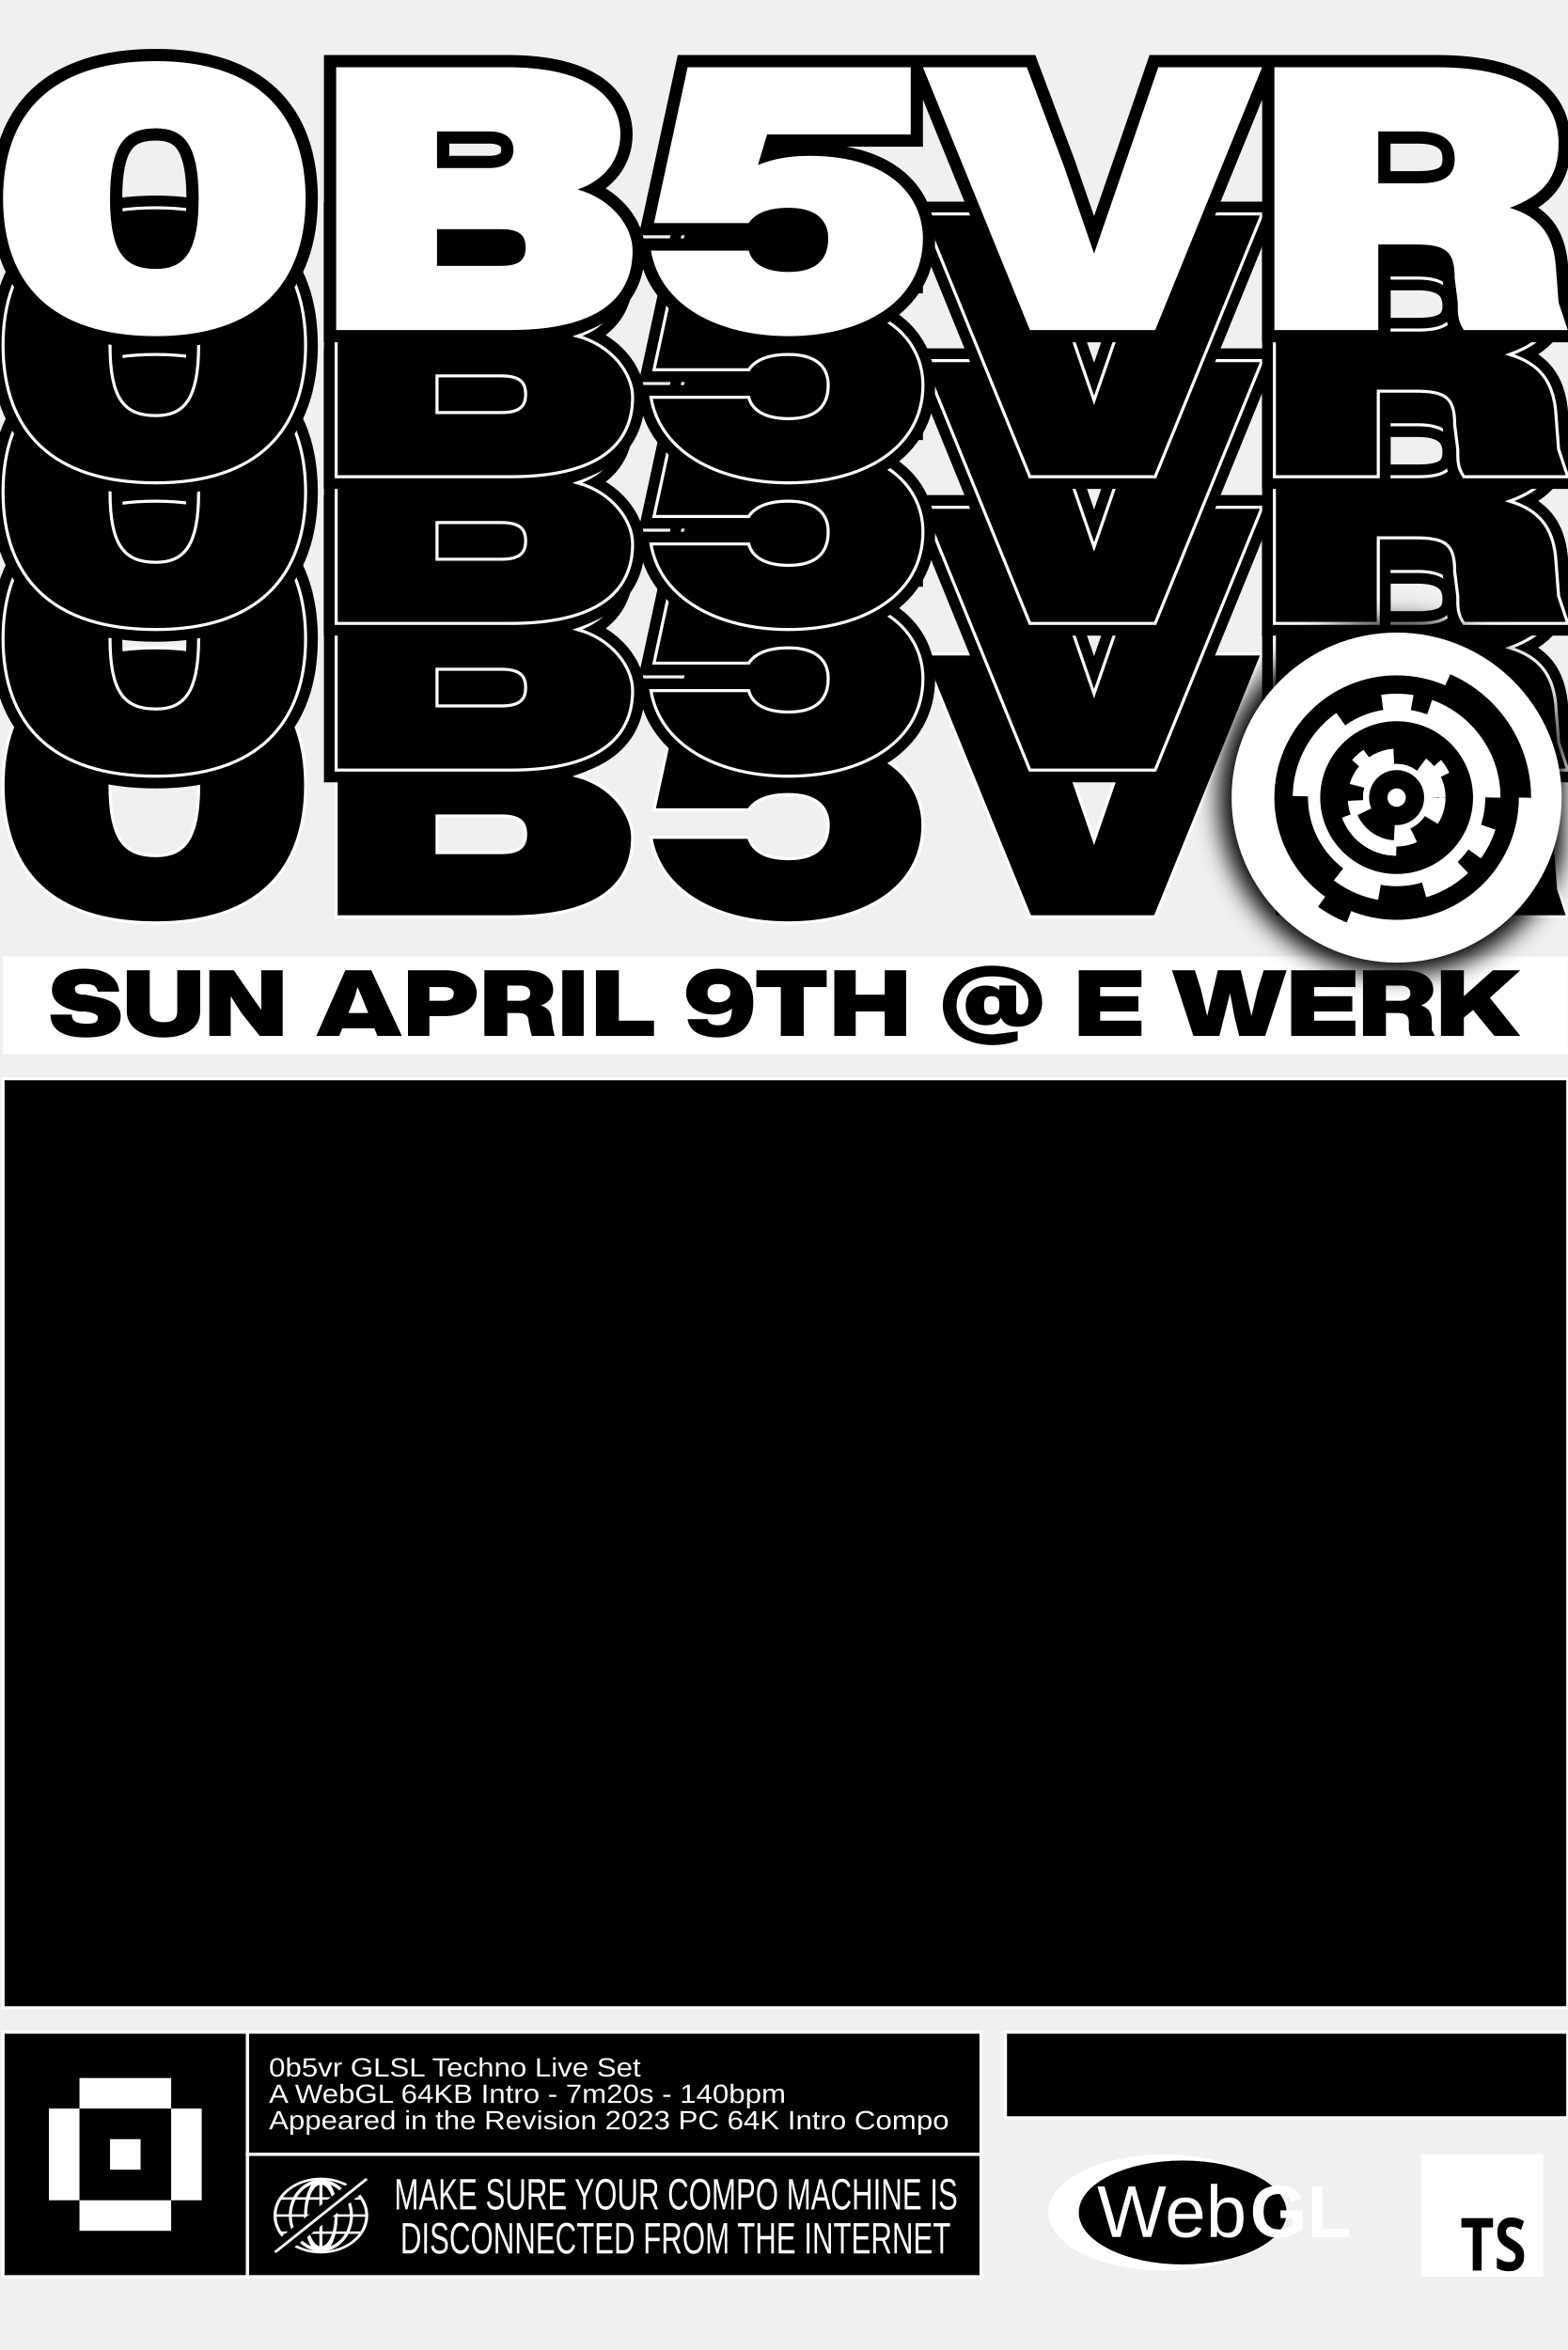
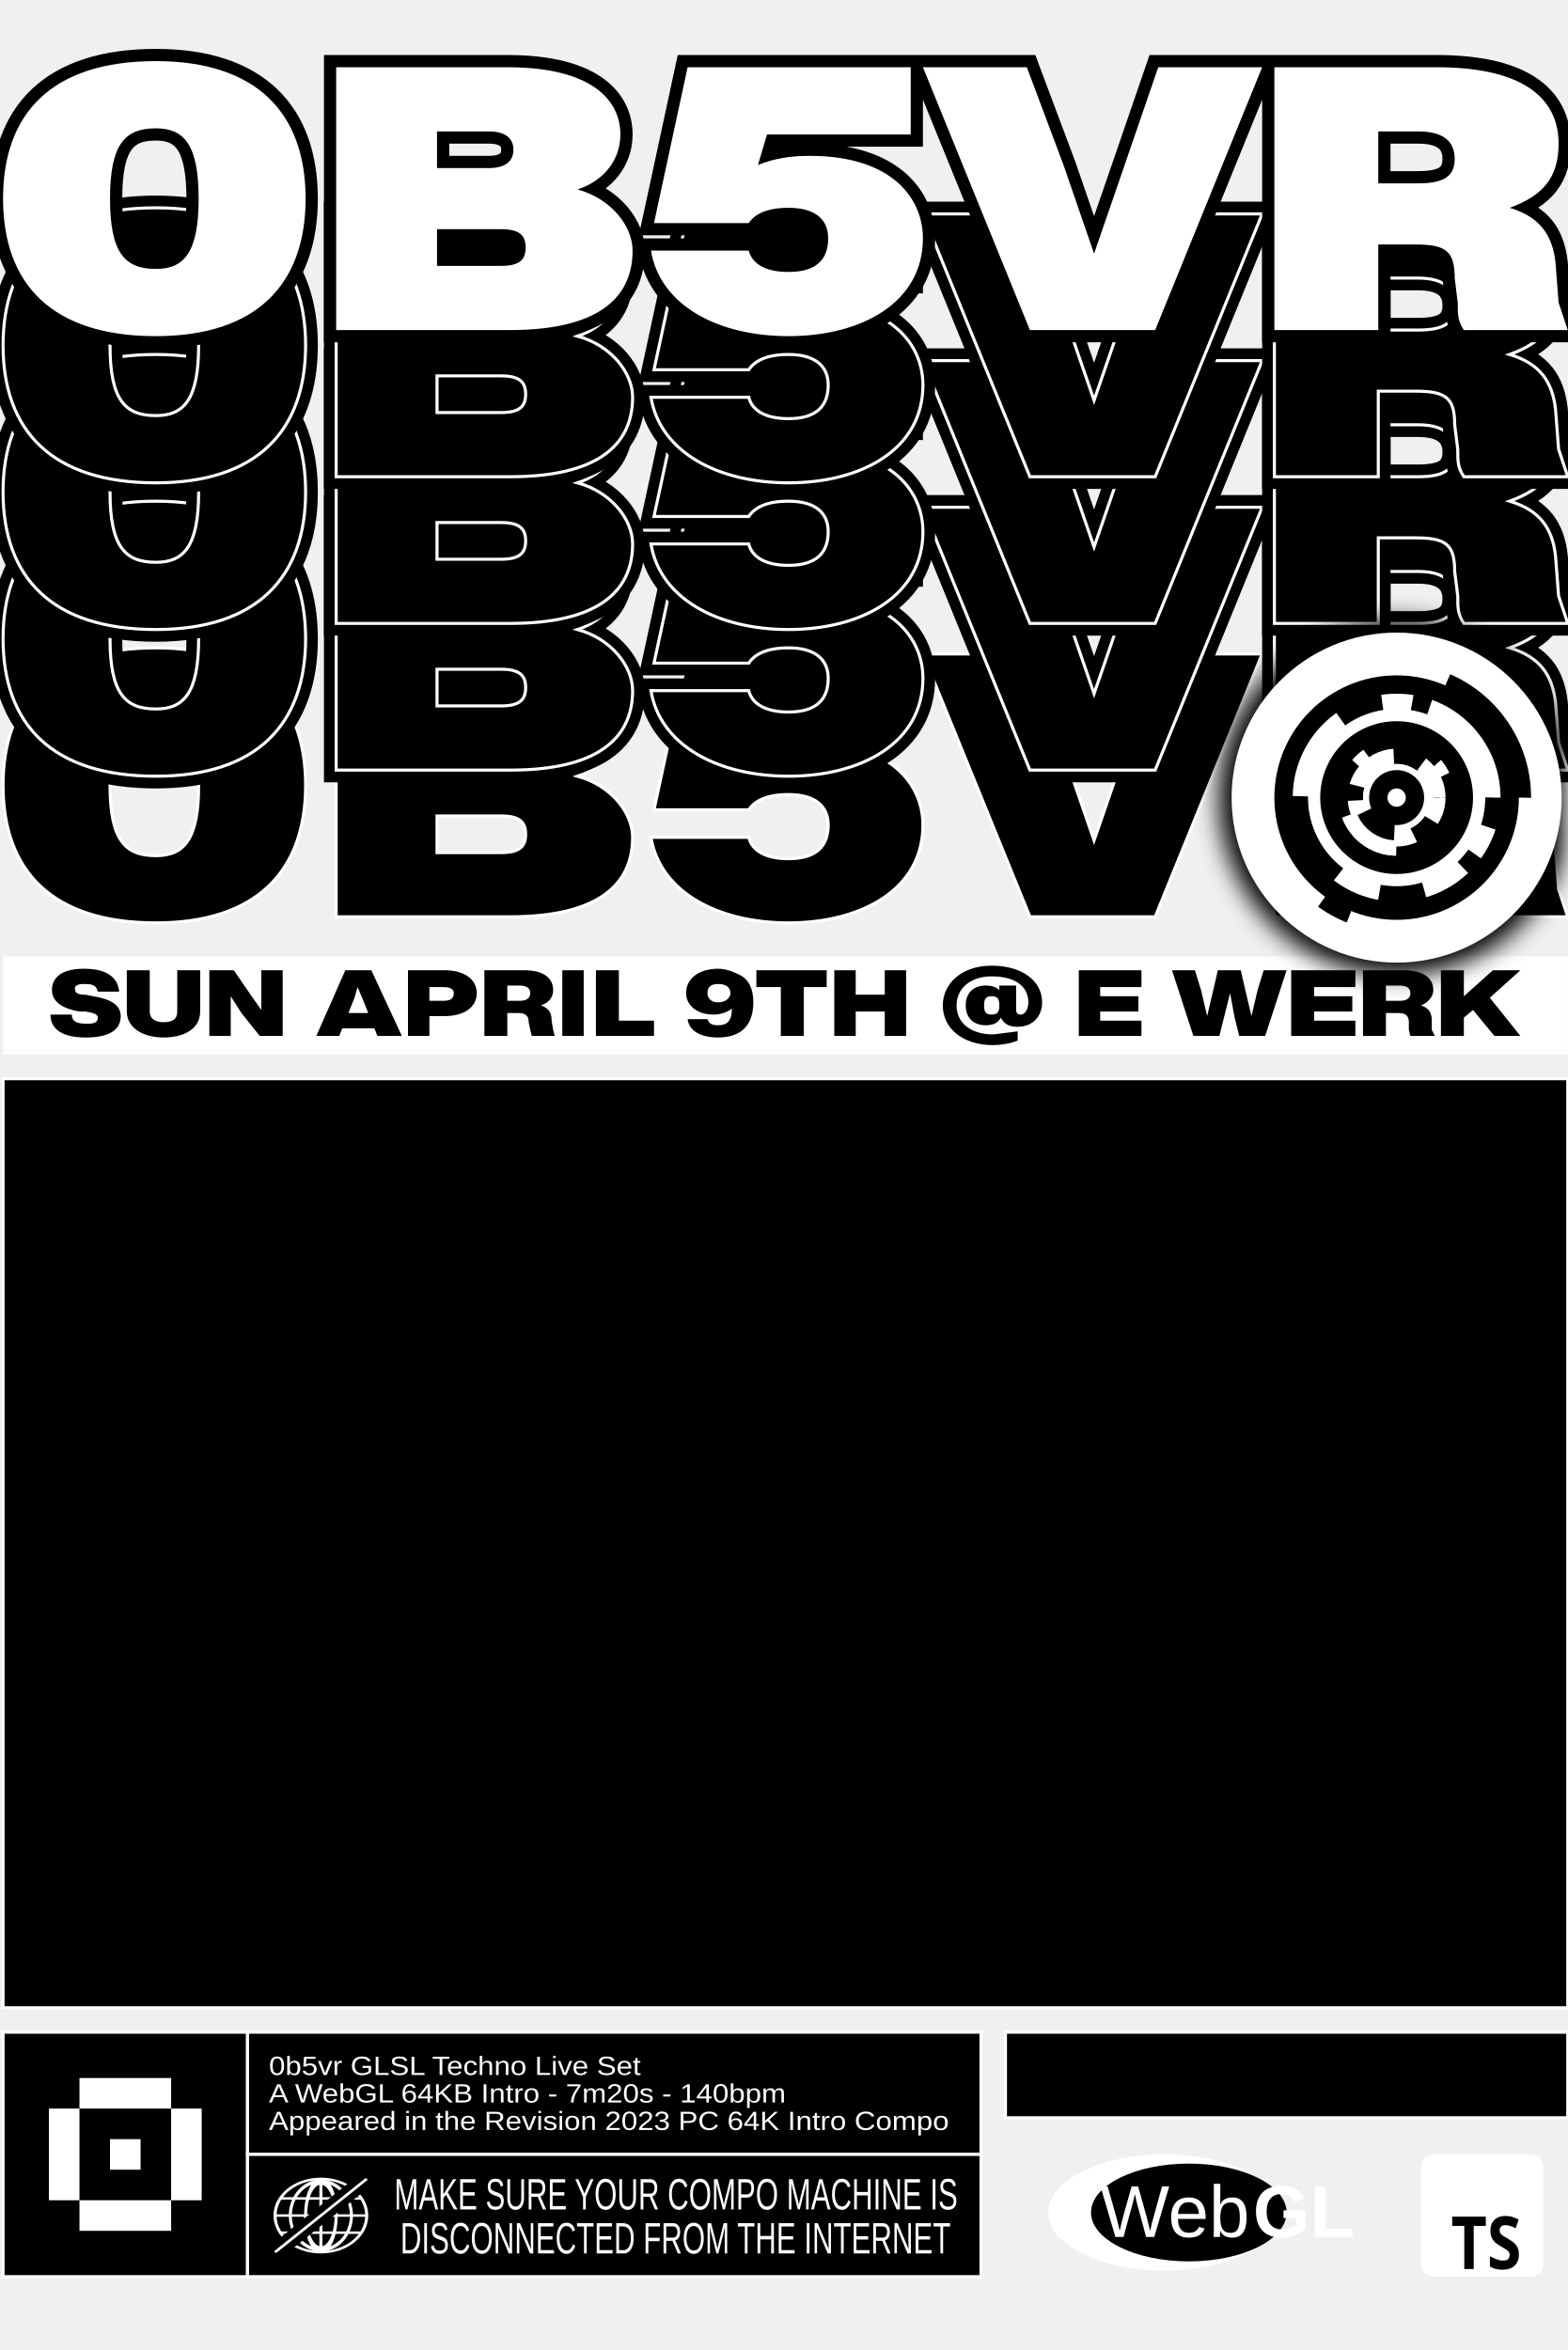
<svg xmlns="http://www.w3.org/2000/svg" viewBox="-1 -1 513 769" fill="#fff" font-size="24" font-family="Arial">
  <filter id="f">
    <feGaussianBlur stdDeviation="4" />
  </filter>
  <g transform="translate(0 192)" id="4">
    <path d="M50 109C16 109 0 92 0 64s16-45 50-45c33 0 49 17 49 45s-16 45-49 45Zm0-22c9 0 14-5 14-23s-5-23-14-23c-10 0-15 5-15 23s5 23 15 23Zm138-26c11 3 18 12 18 20 0 16-12 26-40 26h-57V21h56c28 0 37 11 37 22 0 8-5 15-14 18Zm-25 25c6 0 8-2 8-6s-2-6-8-6h-21v12h21Zm-4-44h-17v12h17c5 0 8-2 8-6s-3-6-8-6Zm105 8c27 0 37 14 37 27 0 21-20 32-44 32-23 0-42-10-45-28h32c1 4 5 7 13 7 9 0 13-4 13-11 0-6-4-10-13-10-7 0-11 2-13 5h-31l11-51h73v22h-47l-3 10c5-2 10-3 17-3Zm114-29h34l-35 86h-41l-35-86h34l12 32 10 29 10-29 11-32Zm131 77 3 9h-34c-2-3-2-5-2-9l-1-8c0-9-3-11-13-11h-12v28h-34V21h53c31 0 40 12 40 25 0 11-5 17-16 21 10 3 14 9 15 18l1 13Zm-46-39c8 0 12-2 12-8s-4-9-12-9h-13v17h13Z" fill="#000" stroke="#fff" />
  </g>
  <g transform="translate(0 144)" id="3">
    <path d="M50 109C16 109 0 92 0 64s16-45 50-45c33 0 49 17 49 45s-16 45-49 45Zm0-22c9 0 14-5 14-23s-5-23-14-23c-10 0-15 5-15 23s5 23 15 23Zm138-26c11 3 18 12 18 20 0 16-12 26-40 26h-57V21h56c28 0 37 11 37 22 0 8-5 15-14 18Zm-25 25c6 0 8-2 8-6s-2-6-8-6h-21v12h21Zm-4-44h-17v12h17c5 0 8-2 8-6s-3-6-8-6Zm105 8c27 0 37 14 37 27 0 21-20 32-44 32-23 0-42-10-45-28h32c1 4 5 7 13 7 9 0 13-4 13-11 0-6-4-10-13-10-7 0-11 2-13 5h-31l11-51h73v22h-47l-3 10c5-2 10-3 17-3Zm114-29h34l-35 86h-41l-35-86h34l12 32 10 29 10-29 11-32Zm131 77 3 9h-34c-2-3-2-5-2-9l-1-8c0-9-3-11-13-11h-12v28h-34V21h53c31 0 40 12 40 25 0 11-5 17-16 21 10 3 14 9 15 18l1 13Zm-46-39c8 0 12-2 12-8s-4-9-12-9h-13v17h13Z" stroke-width="8" stroke="#000" />
    <path d="M50 109C16 109 0 92 0 64s16-45 50-45c33 0 49 17 49 45s-16 45-49 45Zm0-22c9 0 14-5 14-23s-5-23-14-23c-10 0-15 5-15 23s5 23 15 23Zm138-26c11 3 18 12 18 20 0 16-12 26-40 26h-57V21h56c28 0 37 11 37 22 0 8-5 15-14 18Zm-25 25c6 0 8-2 8-6s-2-6-8-6h-21v12h21Zm-4-44h-17v12h17c5 0 8-2 8-6s-3-6-8-6Zm105 8c27 0 37 14 37 27 0 21-20 32-44 32-23 0-42-10-45-28h32c1 4 5 7 13 7 9 0 13-4 13-11 0-6-4-10-13-10-7 0-11 2-13 5h-31l11-51h73v22h-47l-3 10c5-2 10-3 17-3Zm114-29h34l-35 86h-41l-35-86h34l12 32 10 29 10-29 11-32Zm131 77 3 9h-34c-2-3-2-5-2-9l-1-8c0-9-3-11-13-11h-12v28h-34V21h53c31 0 40 12 40 25 0 11-5 17-16 21 10 3 14 9 15 18l1 13Zm-46-39c8 0 12-2 12-8s-4-9-12-9h-13v17h13Z" fill="#000" stroke="#fff" />
  </g>
  <g transform="translate(0 96)" id="2">
    <path d="M50 109C16 109 0 92 0 64s16-45 50-45c33 0 49 17 49 45s-16 45-49 45Zm0-22c9 0 14-5 14-23s-5-23-14-23c-10 0-15 5-15 23s5 23 15 23Zm138-26c11 3 18 12 18 20 0 16-12 26-40 26h-57V21h56c28 0 37 11 37 22 0 8-5 15-14 18Zm-25 25c6 0 8-2 8-6s-2-6-8-6h-21v12h21Zm-4-44h-17v12h17c5 0 8-2 8-6s-3-6-8-6Zm105 8c27 0 37 14 37 27 0 21-20 32-44 32-23 0-42-10-45-28h32c1 4 5 7 13 7 9 0 13-4 13-11 0-6-4-10-13-10-7 0-11 2-13 5h-31l11-51h73v22h-47l-3 10c5-2 10-3 17-3Zm114-29h34l-35 86h-41l-35-86h34l12 32 10 29 10-29 11-32Zm131 77 3 9h-34c-2-3-2-5-2-9l-1-8c0-9-3-11-13-11h-12v28h-34V21h53c31 0 40 12 40 25 0 11-5 17-16 21 10 3 14 9 15 18l1 13Zm-46-39c8 0 12-2 12-8s-4-9-12-9h-13v17h13Z" stroke-width="8" stroke="#000" />
    <path d="M50 109C16 109 0 92 0 64s16-45 50-45c33 0 49 17 49 45s-16 45-49 45Zm0-22c9 0 14-5 14-23s-5-23-14-23c-10 0-15 5-15 23s5 23 15 23Zm138-26c11 3 18 12 18 20 0 16-12 26-40 26h-57V21h56c28 0 37 11 37 22 0 8-5 15-14 18Zm-25 25c6 0 8-2 8-6s-2-6-8-6h-21v12h21Zm-4-44h-17v12h17c5 0 8-2 8-6s-3-6-8-6Zm105 8c27 0 37 14 37 27 0 21-20 32-44 32-23 0-42-10-45-28h32c1 4 5 7 13 7 9 0 13-4 13-11 0-6-4-10-13-10-7 0-11 2-13 5h-31l11-51h73v22h-47l-3 10c5-2 10-3 17-3Zm114-29h34l-35 86h-41l-35-86h34l12 32 10 29 10-29 11-32Zm131 77 3 9h-34c-2-3-2-5-2-9l-1-8c0-9-3-11-13-11h-12v28h-34V21h53c31 0 40 12 40 25 0 11-5 17-16 21 10 3 14 9 15 18l1 13Zm-46-39c8 0 12-2 12-8s-4-9-12-9h-13v17h13Z" fill="#000" stroke="#fff" />
  </g>
  <g transform="translate(0 48)" id="1">
    <path d="M50 109C16 109 0 92 0 64s16-45 50-45c33 0 49 17 49 45s-16 45-49 45Zm0-22c9 0 14-5 14-23s-5-23-14-23c-10 0-15 5-15 23s5 23 15 23Zm138-26c11 3 18 12 18 20 0 16-12 26-40 26h-57V21h56c28 0 37 11 37 22 0 8-5 15-14 18Zm-25 25c6 0 8-2 8-6s-2-6-8-6h-21v12h21Zm-4-44h-17v12h17c5 0 8-2 8-6s-3-6-8-6Zm105 8c27 0 37 14 37 27 0 21-20 32-44 32-23 0-42-10-45-28h32c1 4 5 7 13 7 9 0 13-4 13-11 0-6-4-10-13-10-7 0-11 2-13 5h-31l11-51h73v22h-47l-3 10c5-2 10-3 17-3Zm114-29h34l-35 86h-41l-35-86h34l12 32 10 29 10-29 11-32Zm131 77 3 9h-34c-2-3-2-5-2-9l-1-8c0-9-3-11-13-11h-12v28h-34V21h53c31 0 40 12 40 25 0 11-5 17-16 21 10 3 14 9 15 18l1 13Zm-46-39c8 0 12-2 12-8s-4-9-12-9h-13v17h13Z" stroke-width="8" stroke="#000" />
    <path d="M50 109C16 109 0 92 0 64s16-45 50-45c33 0 49 17 49 45s-16 45-49 45Zm0-22c9 0 14-5 14-23s-5-23-14-23c-10 0-15 5-15 23s5 23 15 23Zm138-26c11 3 18 12 18 20 0 16-12 26-40 26h-57V21h56c28 0 37 11 37 22 0 8-5 15-14 18Zm-25 25c6 0 8-2 8-6s-2-6-8-6h-21v12h21Zm-4-44h-17v12h17c5 0 8-2 8-6s-3-6-8-6Zm105 8c27 0 37 14 37 27 0 21-20 32-44 32-23 0-42-10-45-28h32c1 4 5 7 13 7 9 0 13-4 13-11 0-6-4-10-13-10-7 0-11 2-13 5h-31l11-51h73v22h-47l-3 10c5-2 10-3 17-3Zm114-29h34l-35 86h-41l-35-86h34l12 32 10 29 10-29 11-32Zm131 77 3 9h-34c-2-3-2-5-2-9l-1-8c0-9-3-11-13-11h-12v28h-34V21h53c31 0 40 12 40 25 0 11-5 17-16 21 10 3 14 9 15 18l1 13Zm-46-39c8 0 12-2 12-8s-4-9-12-9h-13v17h13Z" fill="#000" stroke="#fff" />
  </g>
  <g id="0">
    <path d="M50 109C16 109 0 92 0 64s16-45 50-45c33 0 49 17 49 45s-16 45-49 45Zm0-22c9 0 14-5 14-23s-5-23-14-23c-10 0-15 5-15 23s5 23 15 23Zm138-26c11 3 18 12 18 20 0 16-12 26-40 26h-57V21h56c28 0 37 11 37 22 0 8-5 15-14 18Zm-25 25c6 0 8-2 8-6s-2-6-8-6h-21v12h21Zm-4-44h-17v12h17c5 0 8-2 8-6s-3-6-8-6Zm105 8c27 0 37 14 37 27 0 21-20 32-44 32-23 0-42-10-45-28h32c1 4 5 7 13 7 9 0 13-4 13-11 0-6-4-10-13-10-7 0-11 2-13 5h-31l11-51h73v22h-47l-3 10c5-2 10-3 17-3Zm114-29h34l-35 86h-41l-35-86h34l12 32 10 29 10-29 11-32Zm131 77 3 9h-34c-2-3-2-5-2-9l-1-8c0-9-3-11-13-11h-12v28h-34V21h53c31 0 40 12 40 25 0 11-5 17-16 21 10 3 14 9 15 18l1 13Zm-46-39c8 0 12-2 12-8s-4-9-12-9h-13v17h13Z" stroke-width="8" stroke="#000" />
    <path d="M50 109C16 109 0 92 0 64s16-45 50-45c33 0 49 17 49 45s-16 45-49 45Zm0-22c9 0 14-5 14-23s-5-23-14-23c-10 0-15 5-15 23s5 23 15 23Zm138-26c11 3 18 12 18 20 0 16-12 26-40 26h-57V21h56c28 0 37 11 37 22 0 8-5 15-14 18Zm-25 25c6 0 8-2 8-6s-2-6-8-6h-21v12h21Zm-4-44h-17v12h17c5 0 8-2 8-6s-3-6-8-6Zm105 8c27 0 37 14 37 27 0 21-20 32-44 32-23 0-42-10-45-28h32c1 4 5 7 13 7 9 0 13-4 13-11 0-6-4-10-13-10-7 0-11 2-13 5h-31l11-51h73v22h-47l-3 10c5-2 10-3 17-3Zm114-29h34l-35 86h-41l-35-86h34l12 32 10 29 10-29 11-32Zm131 77 3 9h-34c-2-3-2-5-2-9l-1-8c0-9-3-11-13-11h-12v28h-34V21h53c31 0 40 12 40 25 0 11-5 17-16 21 10 3 14 9 15 18l1 13Zm-46-39c8 0 12-2 12-8s-4-9-12-9h-13v17h13Z" />
  </g>
  <g transform="translate(0 312)">
    <rect width="512" height="32" id="5" />
    <path d="M54 53c-16 0-23-6-23-15h14c0 5 4 6 10 6 5 0 7-1 7-4 0-2-2-3-8-4h-4c-12-2-18-7-18-14 0-8 6-14 21-14 14 0 22 5 23 15H62c-1-4-3-5-9-5-4 0-6 1-6 3 0 3 2 4 7 4l5 1c12 2 18 6 18 13 0 10-9 14-23 14Zm51 0c-13 0-24-6-24-17V9h15v27c0 5 4 7 9 7 6 0 9-2 9-7V9h15v27c0 11-10 17-24 17Zm64-44h14v43h-15l-12-15-7-11v26h-14V9h16l11 16 7 10V9Zm76 43-2-5h-21l-2 5h-15l19-43h17l20 43h-16Zm-19-15h13l-4-10-3-7-2 7-4 10Zm63-28c13 0 21 6 21 15s-8 15-21 15h-10v13h-14V9h24Zm-1 20c4 0 7-1 7-5 0-3-3-4-7-4h-9v9h9Zm72 19 1 4h-15l-1-4-1-5c0-5-3-6-7-6h-7v15h-15V9h26c14 0 19 6 19 13 0 4-2 8-8 10 6 2 7 6 7 10l1 6Zm-30-19h8c5 0 7-2 7-5s-2-5-7-5h-8v10Zm36 23V9h14v43h-14Zm37-10h23v10h-38V9h15v33Zm79-30c6 3 9 9 9 18 0 15-8 23-23 23-11 0-19-4-20-12h13c1 3 3 4 7 4 6 0 9-3 9-11-2 2-7 4-12 4-12 0-18-7-18-14 0-10 9-16 21-16 5 0 10 2 14 4Zm-14 18c5 0 8-3 8-6 0-4-3-6-8-6s-7 2-7 6c0 3 2 6 7 6Zm71-21v11h-15v32h-15V20h-16V9h46Zm38 0h14v43h-14V36h-19v16h-14V9h14v16h19V9Zm70-3c20 0 33 10 33 24 0 9-6 16-16 16-6 0-9-2-11-6-2 4-6 5-10 5-7 0-13-4-13-13s6-13 13-13c4 0 7 1 9 3v-3h11v16c0 2 1 3 3 3 3 0 5-4 5-8 0-10-8-17-24-17-14 0-23 8-23 19 0 12 10 19 24 19l16-2v6c-5 2-11 3-16 3-20 0-33-11-33-26 0-14 12-26 32-26Zm0 32c4 0 5-2 5-6s-1-6-5-6-5 2-5 6 1 6 5 6Zm98-18h-27v6h25v10h-25v6h27v10h-41V9h41v11Zm80-11h15l-14 43h-17l-3-12-3-16-4 16-3 12h-17L765 9h15l4 13 4 17 4-17 3-13h15l3 13 4 17 4-17 4-13Zm60 11h-27v6h25v10h-25v6h27v10h-42V9h42v11Zm50 28 2 4h-16l-1-4v-5c0-5-3-6-7-6h-8v15h-15V9h26c15 0 20 6 20 13 0 4-3 8-8 10 6 2 7 6 7 10v6Zm-30-19h9c5 0 7-2 7-5s-2-5-7-5h-9v10Zm88-20-20 18 20 25h-17l-14-17-6 5v12h-15V9h15v17l19-17h18Z" fill="#000" id="6" transform="scale(.5.5)" />
  </g>
  <g transform="translate(456 260)" stroke-width="6" id="7">
    <circle r="58" fill="#000" filter="url(#f)" />
    <circle r="54" fill="#fff" />
    <g id="8">
      <circle r="41" stroke="#000" stroke-dasharray="0 80 10 120 60" />
      <circle r="37" stroke="#000" />
      <circle r="32" stroke="#000" stroke-dasharray="10 10 6 15 15 15 30 30 15 10 6 60" />
      <circle r="22" stroke="#000" />
      <circle r="19" stroke="#000" stroke-dasharray="30 23 20 5 28 5 60" />
      <circle r="14" stroke="#000" stroke-dasharray="0 8 8 27 5 17 10 2000" />
      <circle r="11" stroke="#000" stroke-dasharray="0 18 12 2000" />
      <circle r="6" stroke="#000" />
    </g>
  </g>
  <g transform="translate(0 352)" id="9">
    <rect width="512" height="304" fill="#000" stroke="#fff" />
  </g>
  <g transform="translate(0 664)" id="11">
    <rect width="80" height="80" fill="#000" stroke="#fff" />
    <g transform="scale(5 5)" id="12">
      <rect x="7" y="7" width="2" height="2" />
      <rect x="3" y="5" width="2" height="6" />
      <rect x="11" y="5" width="2" height="6" />
      <rect x="5" y="3" width="6" height="2" />
      <rect x="5" y="11" width="6" height="2" />
    </g>
  </g>
  <g transform="translate(80 664)" id="13">
    <rect width="240" height="40" fill="#000" stroke="#fff" />
-     <g transform="translate(7 14.5) scale(.4 .36)">
+     <g transform="translate(7 14) scale(.4 .36)">
      <text id="14">0b5vr GLSL Techno Live Set</text>
-       <text id="15" y="24">A WebGL 64KB Intro - 7m20s - 140bpm</text>
-       <text id="16" y="48">Appeared in the Revision 2023 PC 64K Intro Compo</text>
+       <text id="15" y="25">A WebGL 64KB Intro - 7m20s - 140bpm</text>
+       <text id="16" y="50">Appeared in the Revision 2023 PC 64K Intro Compo</text>
    </g>
  </g>
  <g transform="translate(80 704)" id="17">
    <rect width="240" height="40" fill="#000" stroke="#fff" />
    <g transform="translate(24 20) scale(1 .8)" fill="#000" stroke="#fff" id="18">
      <circle r="15" />
      <circle r="10" transform="scale(1 1.4)" />
      <circle r="5" transform="scale(1 2.8)" />
      <line y1="-15" y2="15" />
      <line x1="-15" x2="15" />
      <line x1="-13" y1="-7" x2="13" y2="-7" />
      <line x1="-13" y1="7" x2="13" y2="7" />
      <g id="19">
        <line x1="15" y1="-15" x2="-15" y2="15" stroke-width="6" stroke="#000" />
        <line x1="15" y1="-15" x2="-15" y2="15" />
      </g>
    </g>
    <g transform="translate(48 18) scale(.4 .6)" id="18">
      <text id="20">MAKE SURE YOUR COMPO MACHINE IS</text>
      <text id="21" x="5" y="24">DISCONNECTED FROM THE INTERNET</text>
    </g>
  </g>
  <g transform="translate(328 664)" id="22">
    <rect width="184" height="28" fill="#000" stroke="#fff" />
  </g>
  <g transform="translate(380 723)" id="24">
    <g transform="scale(2 1)">
      <circle r="19" />
-       <circle r="17" cx="3" fill="#000" />
+       <circle r="16" cx="4" fill="#000" />
    </g>
-     <text x="-22" y="8">Web</text>
-     <text x="28" y="8" font-weight="bold">GL</text>
+     <text x="-21" y="8">Web</text>
+     <text x="29" y="8" font-weight="bold">GL</text>
  </g>
  <g transform="translate(464 704)" id="25">
-     <rect width="40" height="40" />
-     <text x="16" y="38" fill="#000" font-family="Verdana" font-weight="bold" transform="scale(.8 1)">TS</text>
+     <rect width="40" height="40" rx="4" ry="4" />
+     <text x="11.5" y="37.5" fill="#000" font-family="Verdana" font-weight="bold" transform="scale(.85 1)">TS</text>
  </g>
</svg>
